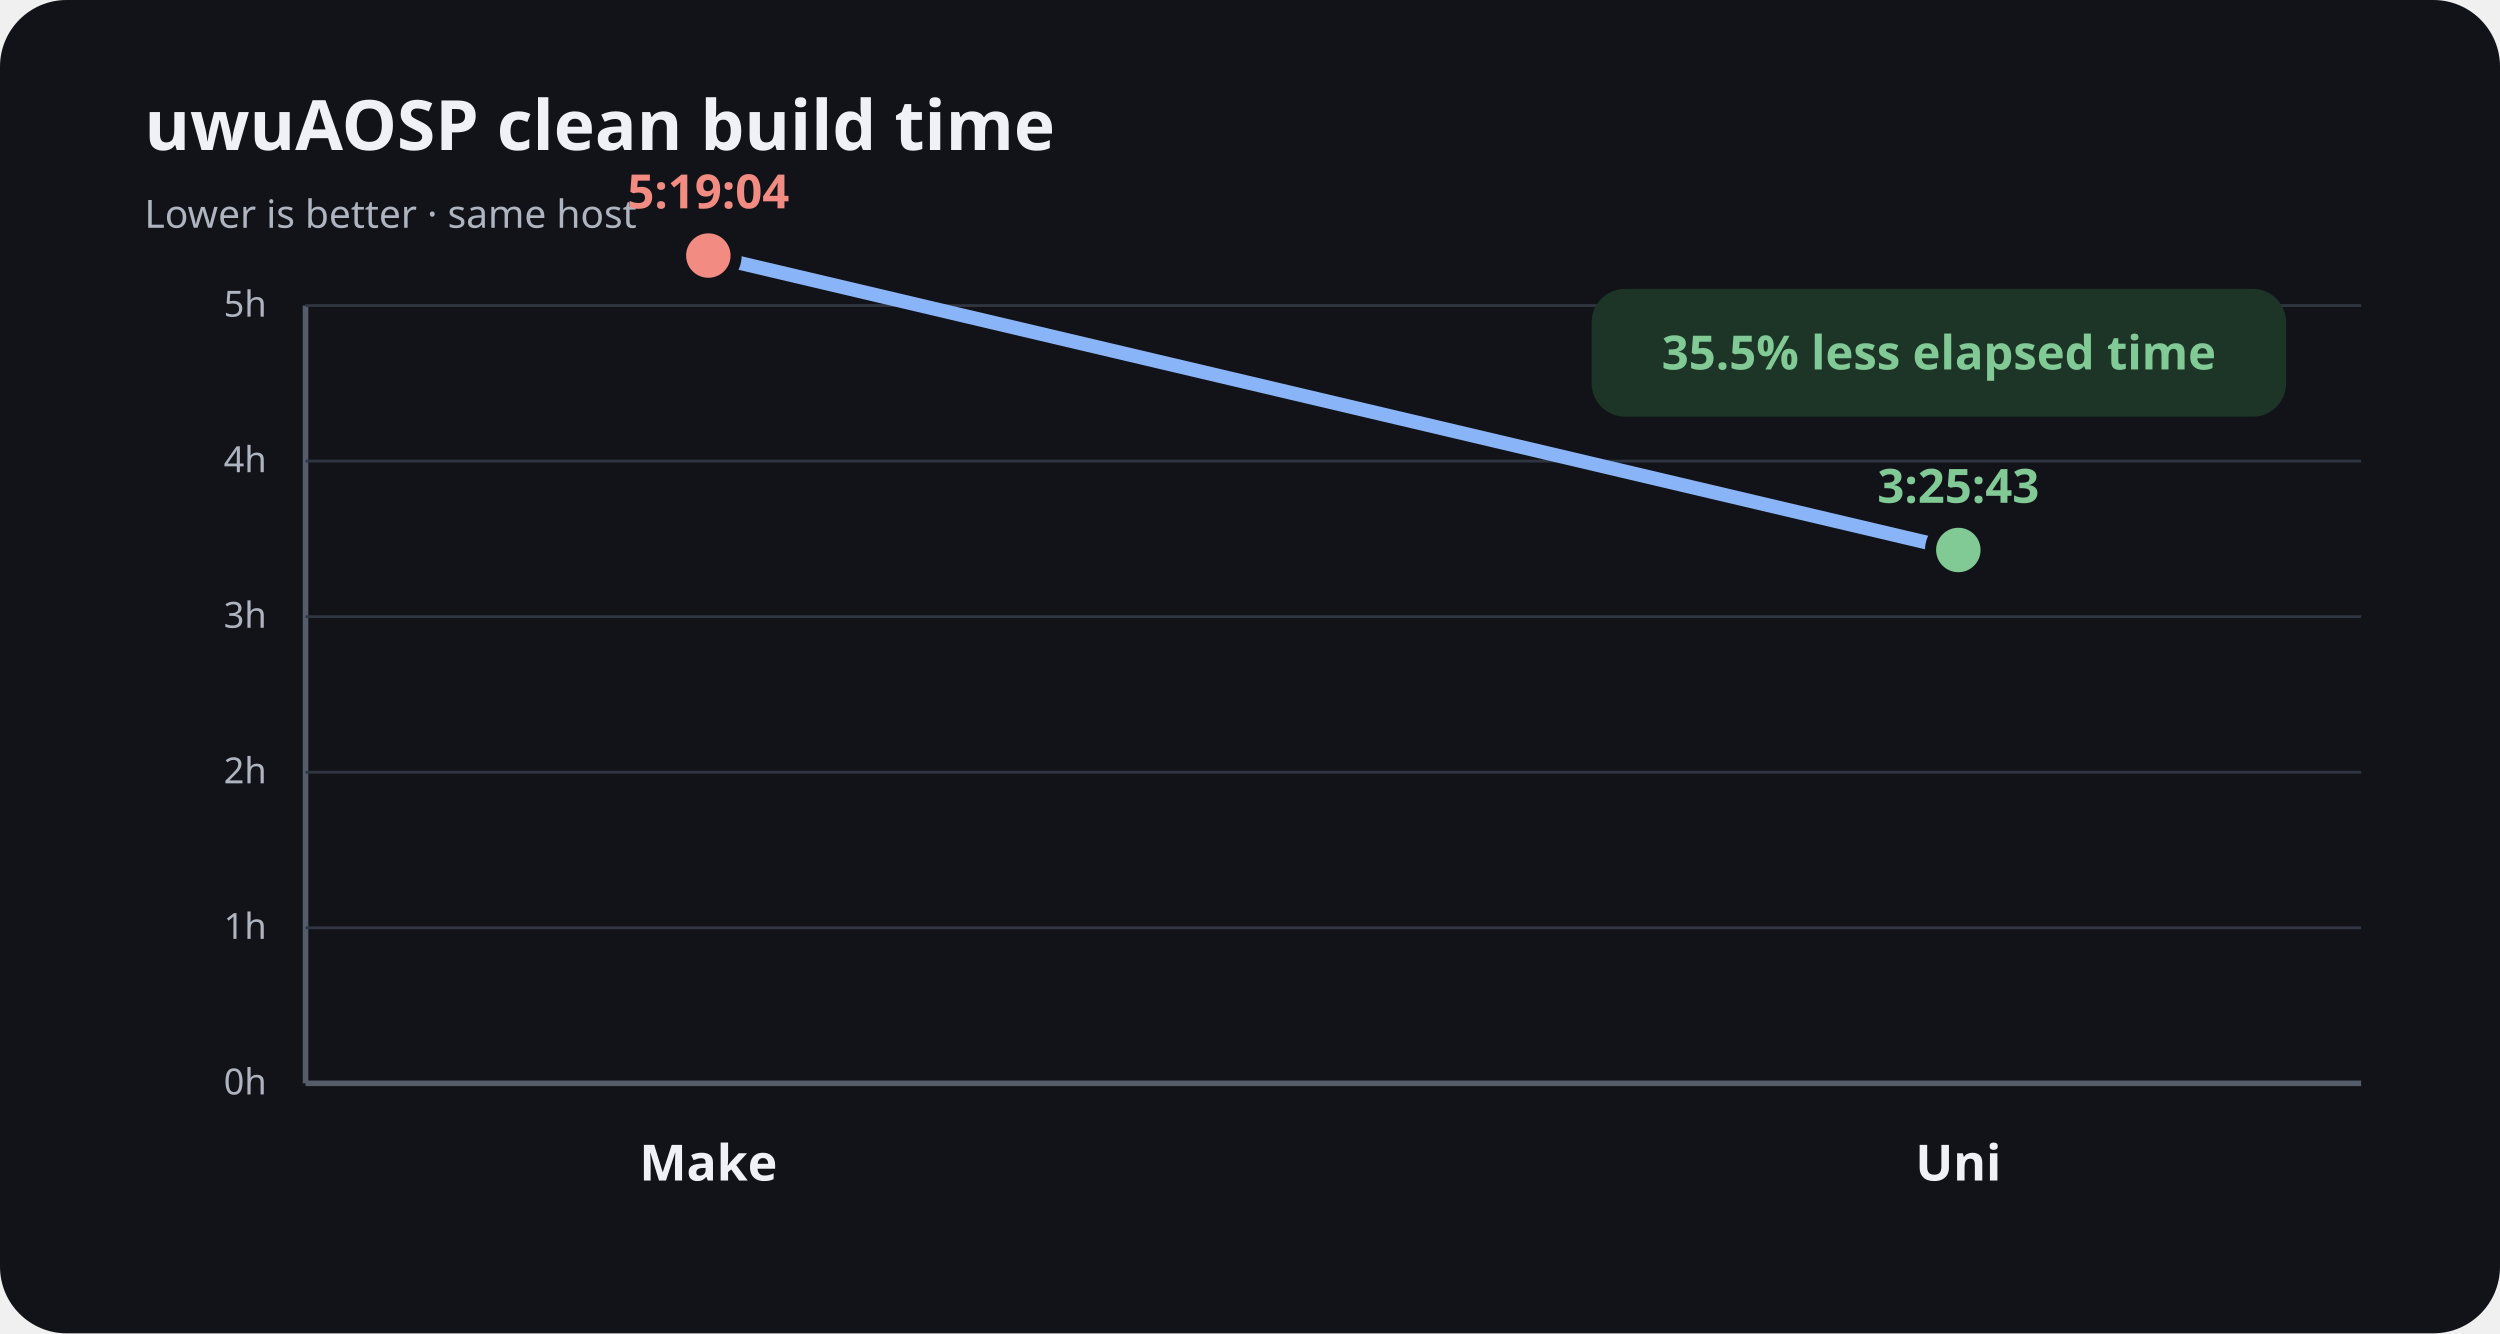
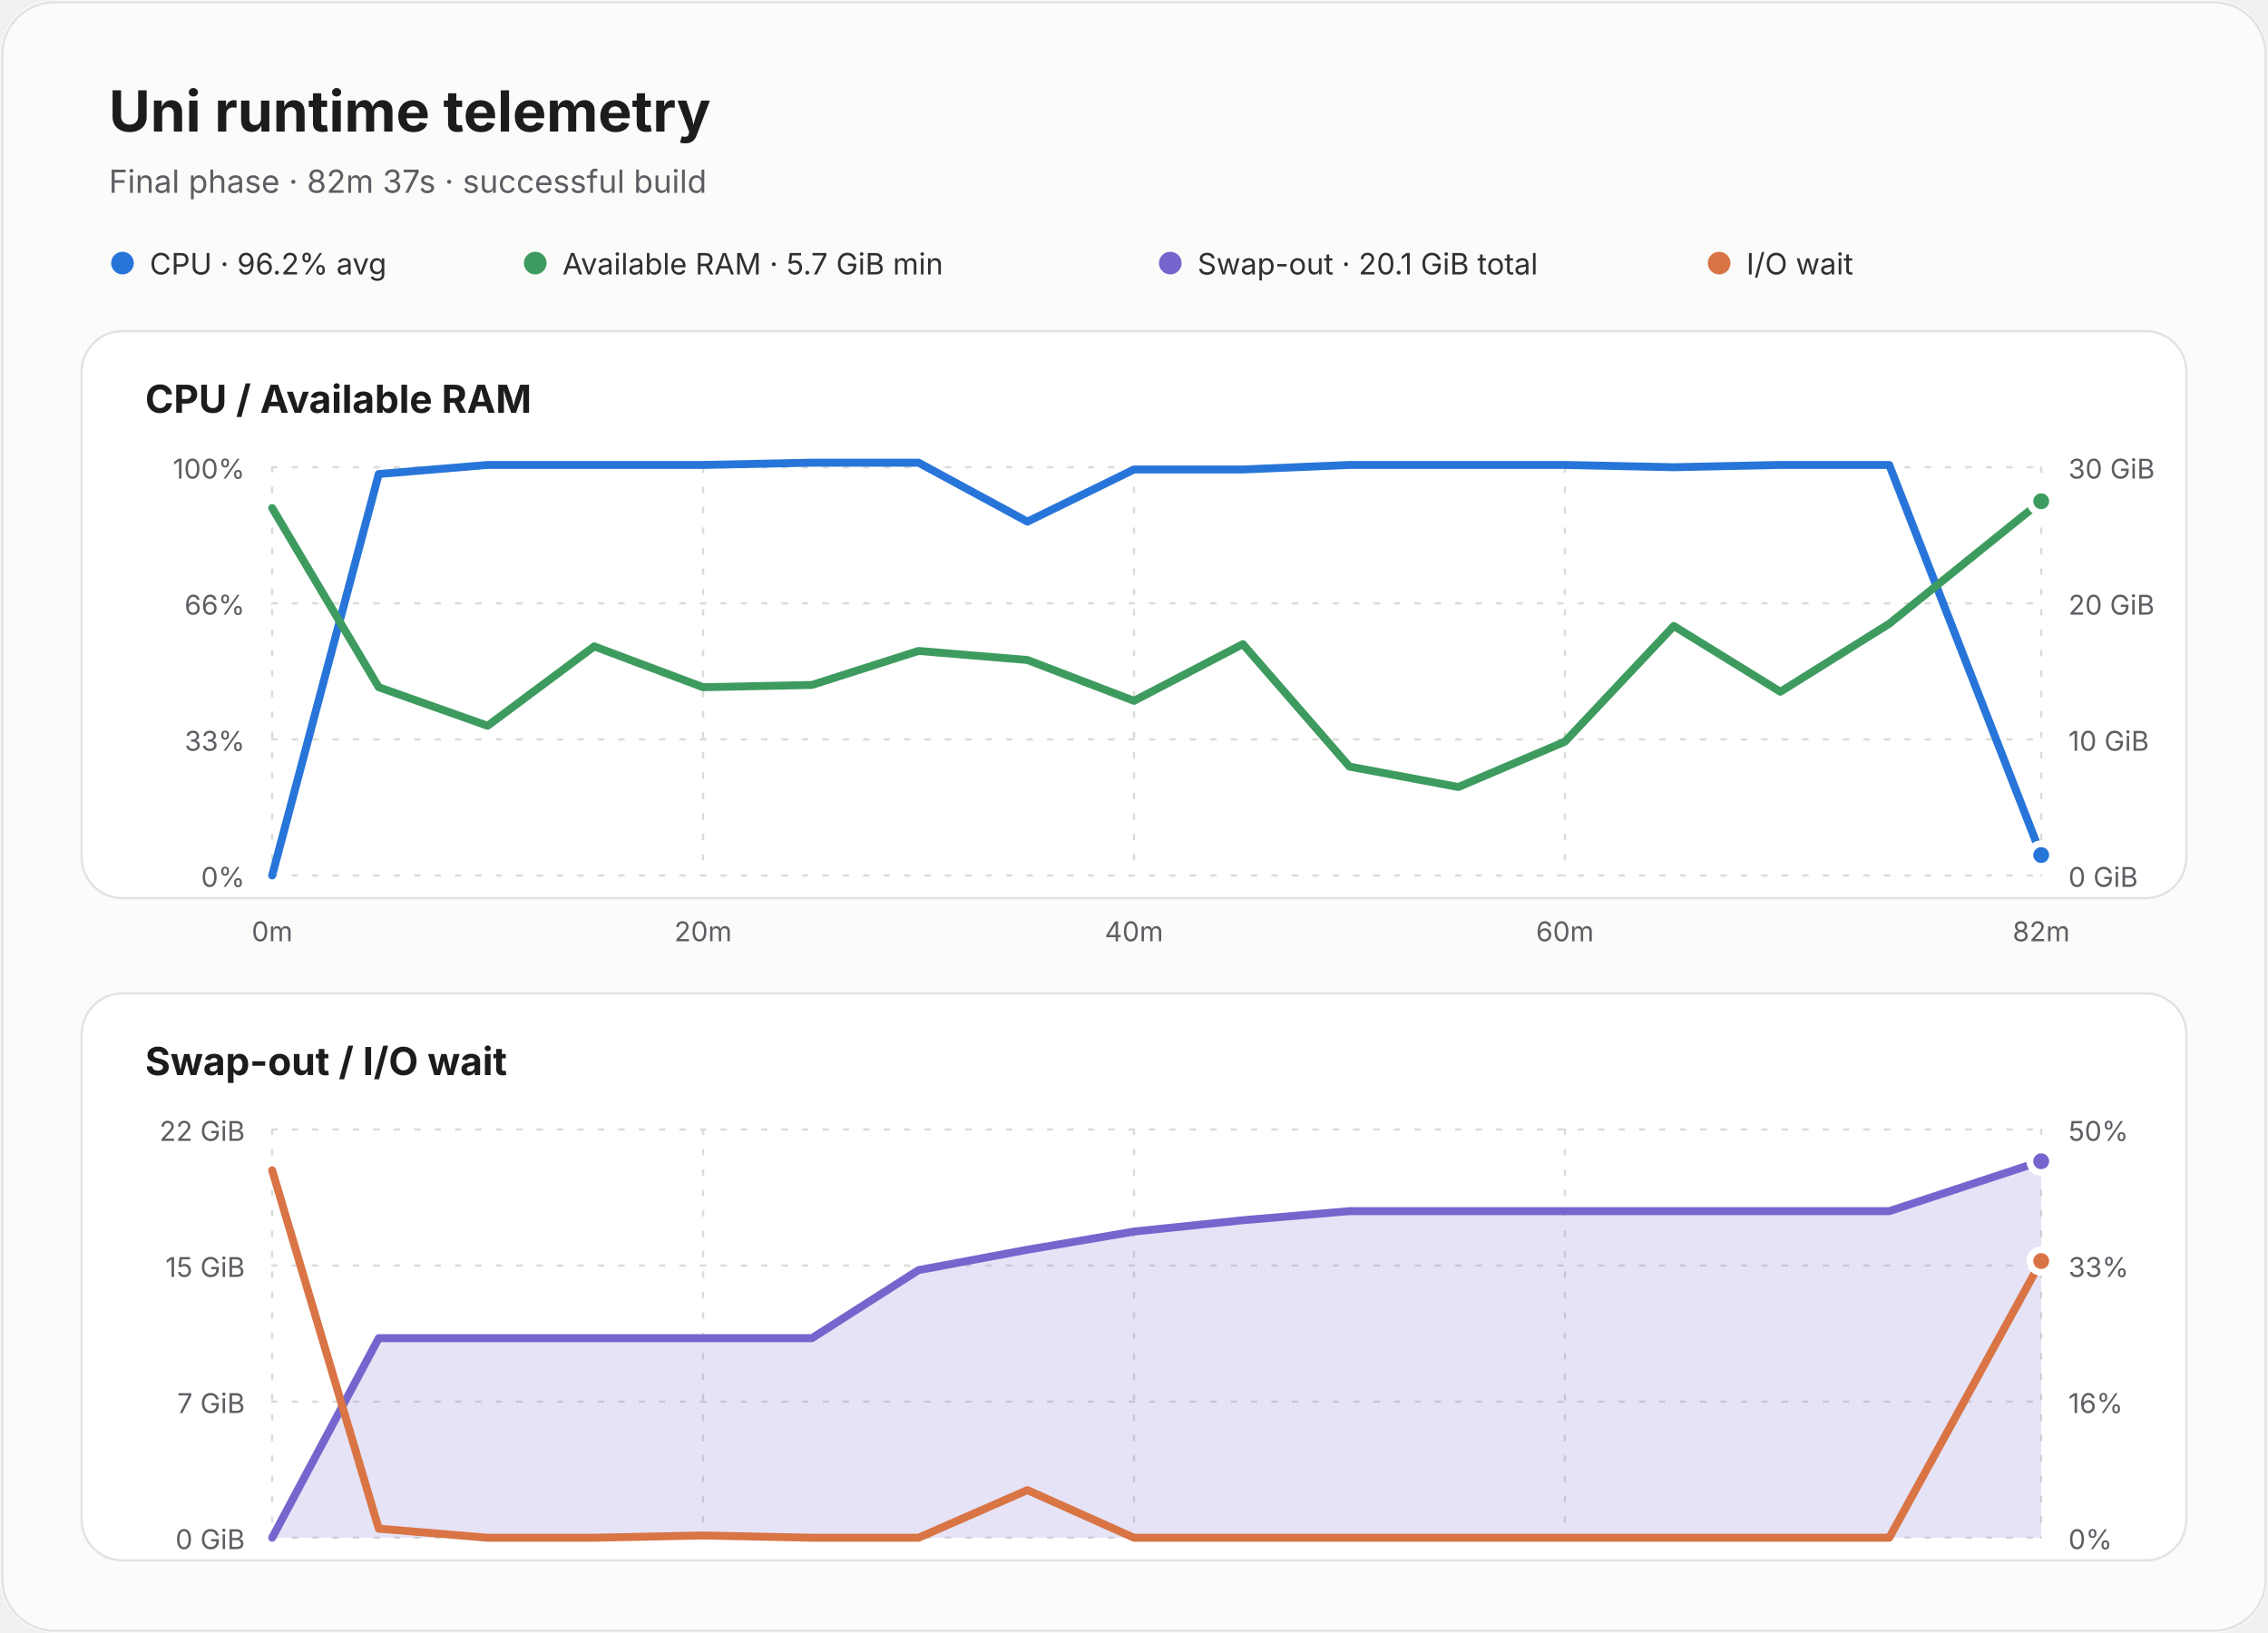
- <svg xmlns="http://www.w3.org/2000/svg" width="900" height="480" viewBox="0 0 900 480" role="img" aria-labelledby="title desc">
-   <rect width="900" height="480" rx="24" fill="#111318" />
-   <text x="52" y="54" fill="#f0f0f7" font-family="sans-serif" font-size="25" font-weight="700">uwuAOSP clean build time</text>
-   <text x="52" y="82" fill="#aeb4c0" font-family="sans-serif" font-size="14">Lower is better · same host</text>
-   <line x1="110" y1="390" x2="850" y2="390" stroke="#555d6b" stroke-width="2" />
-   <line x1="110" y1="110" x2="110" y2="390" stroke="#555d6b" stroke-width="2" />
-   <g fill="#aeb4c0" font-family="sans-serif" font-size="13" text-anchor="end">
-     <text x="96" y="394">0h</text>
-     <text x="96" y="338">1h</text>
-     <text x="96" y="282">2h</text>
-     <text x="96" y="226">3h</text>
-     <text x="96" y="170">4h</text>
-     <text x="96" y="114">5h</text>
+ <svg xmlns="http://www.w3.org/2000/svg" width="1000" height="720" viewBox="0 0 1000 720" role="img" aria-labelledby="title desc">
+   <rect width="1000" height="720" rx="24" fill="#fbfbfa" />
+   <rect x="1" y="1" width="998" height="718" rx="23" fill="none" stroke="#e2e3e0" />
+   <g font-family="-apple-system,BlinkMacSystemFont,Segoe UI,sans-serif">
+     <text x="48" y="58" fill="#1c1c1e" font-size="25" font-weight="700">Uni runtime telemetry</text>
+     <text x="48" y="85" fill="#5d5e63" font-size="14">Final phase · 82m 37s · successful build</text>
+     <g font-size="13" fill="#303034">
+       <circle cx="54" cy="116" r="5" fill="#2875d9" />
+       <text x="66" y="121">CPU · 96.2% avg</text>
+       <circle cx="236" cy="116" r="5" fill="#3e9b5f" />
+       <text x="248" y="121">Available RAM · 5.7 GiB min</text>
+       <circle cx="516" cy="116" r="5" fill="#7566ce" />
+       <text x="528" y="121">Swap-out · 20.1 GiB total</text>
+       <circle cx="758" cy="116" r="5" fill="#d97445" />
+       <text x="770" y="121">I/O wait</text>
+     </g>
+     <rect x="36" y="146" width="928" height="250" rx="18" fill="#fff" stroke="#e2e3e0" />
+     <text x="64" y="182" fill="#1c1c1e" font-size="17" font-weight="700">CPU / Available RAM</text>
+     <g stroke="#d9ddd7" stroke-dasharray="2 7" stroke-linecap="round">
+       <path d="M120 206H900M120 266H900M120 326H900M120 386H900M120 206V386M310 206V386M500 206V386M690 206V386M900 206V386" />
+     </g>
+     <g fill="#5d5e63" font-size="12">
+       <text x="108" y="211" text-anchor="end">100%</text>
+       <text x="108" y="271" text-anchor="end">66%</text>
+       <text x="108" y="331" text-anchor="end">33%</text>
+       <text x="108" y="391" text-anchor="end">0%</text>
+       <text x="912" y="211">30 GiB</text>
+       <text x="912" y="271">20 GiB</text>
+       <text x="912" y="331">10 GiB</text>
+       <text x="912" y="391">0 GiB</text>
+     </g>
+     <polyline points="120,386 167,209 215,205 262,205 310,205 358,204 405,204 453,230 500,207 548,207 595,205 643,205 690,205 738,206 785,205 833,205 900,377" fill="none" stroke="#2875d9" stroke-width="3.5" stroke-linecap="round" stroke-linejoin="round" />
+     <polyline points="120,224 167,303 215,320 262,285 310,303 358,302 405,287 453,291 500,309 548,284 595,338 643,347 690,327 738,276 785,305 833,275 900,221" fill="none" stroke="#3e9b5f" stroke-width="3.5" stroke-linecap="round" stroke-linejoin="round" />
+     <circle cx="900" cy="377" r="5" fill="#2875d9" stroke="#fff" stroke-width="3" />
+     <circle cx="900" cy="221" r="5" fill="#3e9b5f" stroke="#fff" stroke-width="3" />
+     <g fill="#5d5e63" font-size="12" text-anchor="middle">
+       <text x="120" y="415">0m</text>
+       <text x="310" y="415">20m</text>
+       <text x="500" y="415">40m</text>
+       <text x="690" y="415">60m</text>
+       <text x="900" y="415">82m</text>
+     </g>
+     <rect x="36" y="438" width="928" height="250" rx="18" fill="#fff" stroke="#e2e3e0" />
+     <text x="64" y="474" fill="#1c1c1e" font-size="17" font-weight="700">Swap-out / I/O wait</text>
+     <g stroke="#d9ddd7" stroke-dasharray="2 7" stroke-linecap="round">
+       <path d="M120 498H900M120 558H900M120 618H900M120 678H900M120 498V678M310 498V678M500 498V678M690 498V678M900 498V678" />
+     </g>
+     <g fill="#5d5e63" font-size="12">
+       <text x="108" y="503" text-anchor="end">22 GiB</text>
+       <text x="108" y="563" text-anchor="end">15 GiB</text>
+       <text x="108" y="623" text-anchor="end">7 GiB</text>
+       <text x="108" y="683" text-anchor="end">0 GiB</text>
+       <text x="912" y="503">50%</text>
+       <text x="912" y="563">33%</text>
+       <text x="912" y="623">16%</text>
+       <text x="912" y="683">0%</text>
+     </g>
+     <path d="M120 678L167 590L215 590L262 590L310 590L358 590L405 560L453 551L500 543L548 538L595 534L643 534L690 534L738 534L785 534L833 534L900 512L900 678Z" fill="#7566ce" fill-opacity=".18" />
+     <polyline points="120,678 167,590 215,590 262,590 310,590 358,590 405,560 453,551 500,543 548,538 595,534 643,534 690,534 738,534 785,534 833,534 900,512" fill="none" stroke="#7566ce" stroke-width="3.5" stroke-linecap="round" stroke-linejoin="round" />
+     <polyline points="120,516 167,674 215,678 262,678 310,677 358,678 405,678 453,657 500,678 548,678 595,678 643,678 690,678 738,678 785,678 833,678 900,556" fill="none" stroke="#d97445" stroke-width="3.5" stroke-linecap="round" stroke-linejoin="round" />
+     <circle cx="900" cy="512" r="5" fill="#7566ce" stroke="#fff" stroke-width="3" />
+     <circle cx="900" cy="556" r="5" fill="#d97445" stroke="#fff" stroke-width="3" />
  </g>
-   <g stroke="#303641" stroke-width="1">
-     <line x1="110" y1="334" x2="850" y2="334" />
-     <line x1="110" y1="278" x2="850" y2="278" />
-     <line x1="110" y1="222" x2="850" y2="222" />
-     <line x1="110" y1="166" x2="850" y2="166" />
-     <line x1="110" y1="110" x2="850" y2="110" />
-   </g>
-   <polyline points="255,92 705,198" fill="none" stroke="#8ab4f8" stroke-width="5" stroke-linecap="round" stroke-linejoin="round" />
-   <circle cx="255" cy="92" r="10" fill="#f28b82" stroke="#111318" stroke-width="4" />
-   <circle cx="705" cy="198" r="10" fill="#81c995" stroke="#111318" stroke-width="4" />
-   <g font-family="sans-serif" text-anchor="middle">
-     <text x="255" y="425" fill="#f0f0f7" font-size="18" font-weight="700">Make</text>
-     <text x="705" y="425" fill="#f0f0f7" font-size="18" font-weight="700">Uni</text>
-     <text x="255" y="75" fill="#f28b82" font-size="17" font-weight="700">5:19:04</text>
-     <text x="705" y="181" fill="#81c995" font-size="17" font-weight="700">3:25:43</text>
-   </g>
-   <rect x="573" y="104" width="250" height="46" rx="12" fill="#1c3527" />
-   <text x="698" y="133" fill="#81c995" font-family="sans-serif" font-size="17" font-weight="700" text-anchor="middle">35.5% less elapsed time</text>
</svg>
